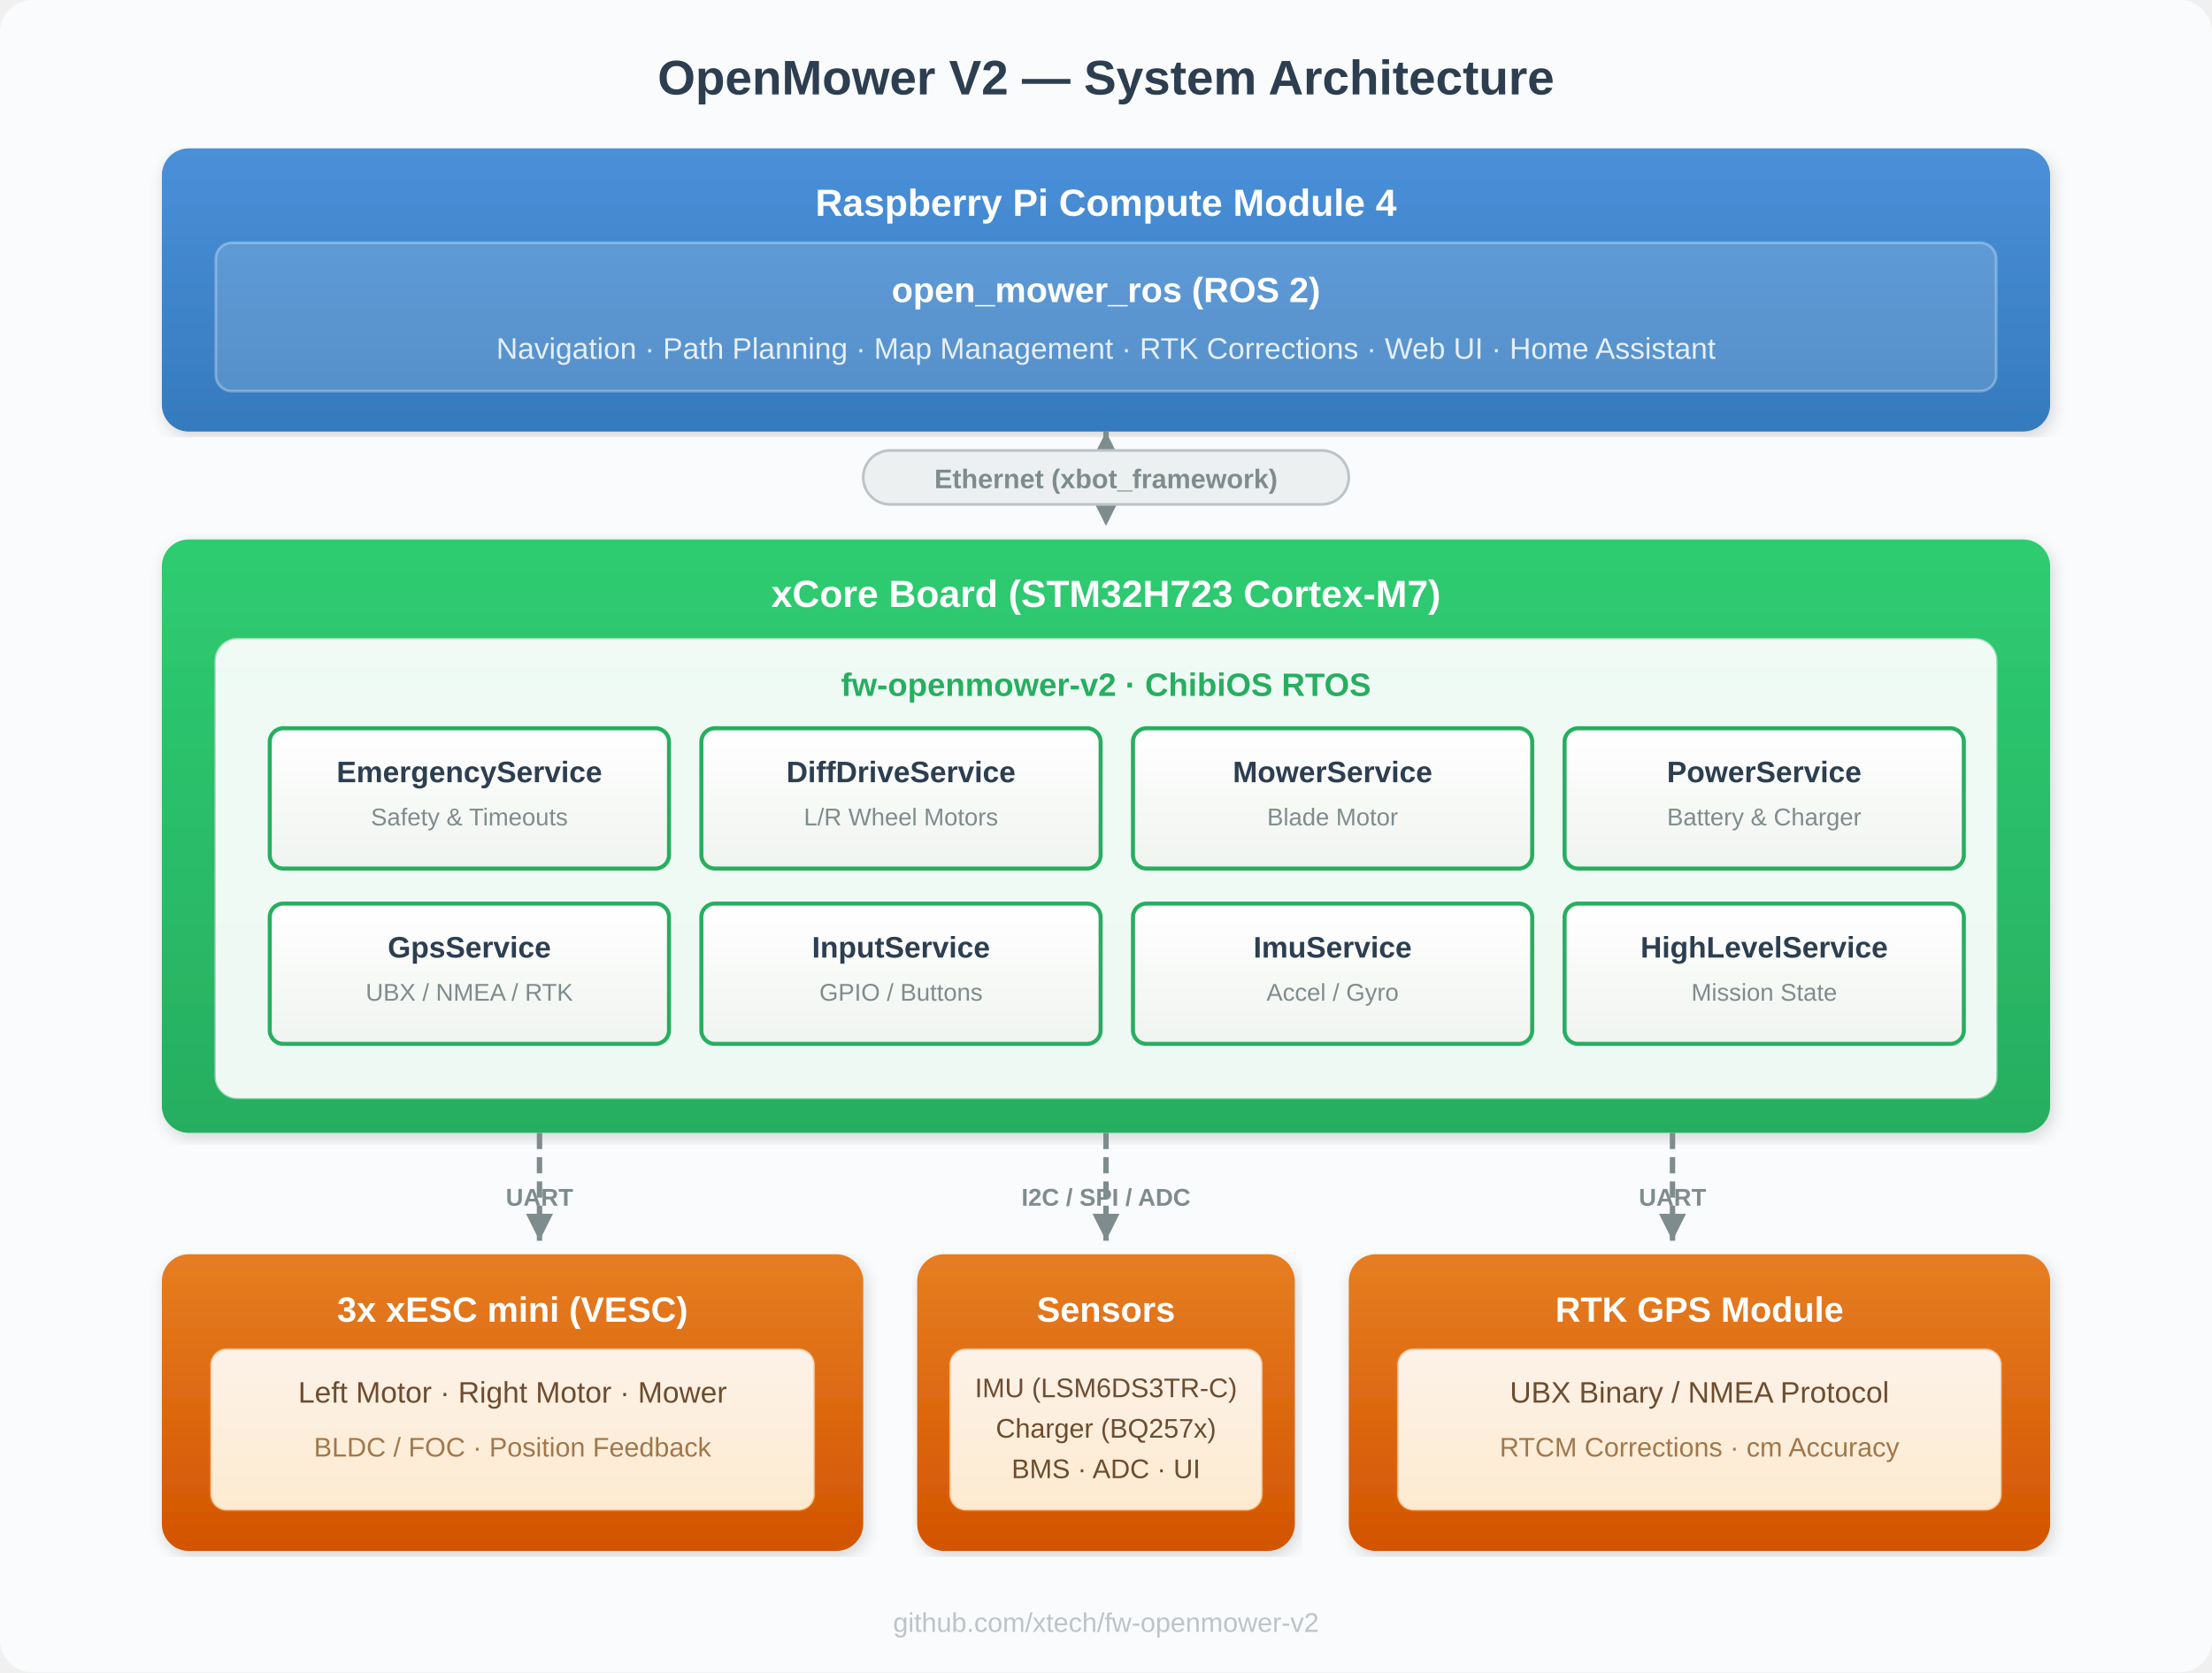
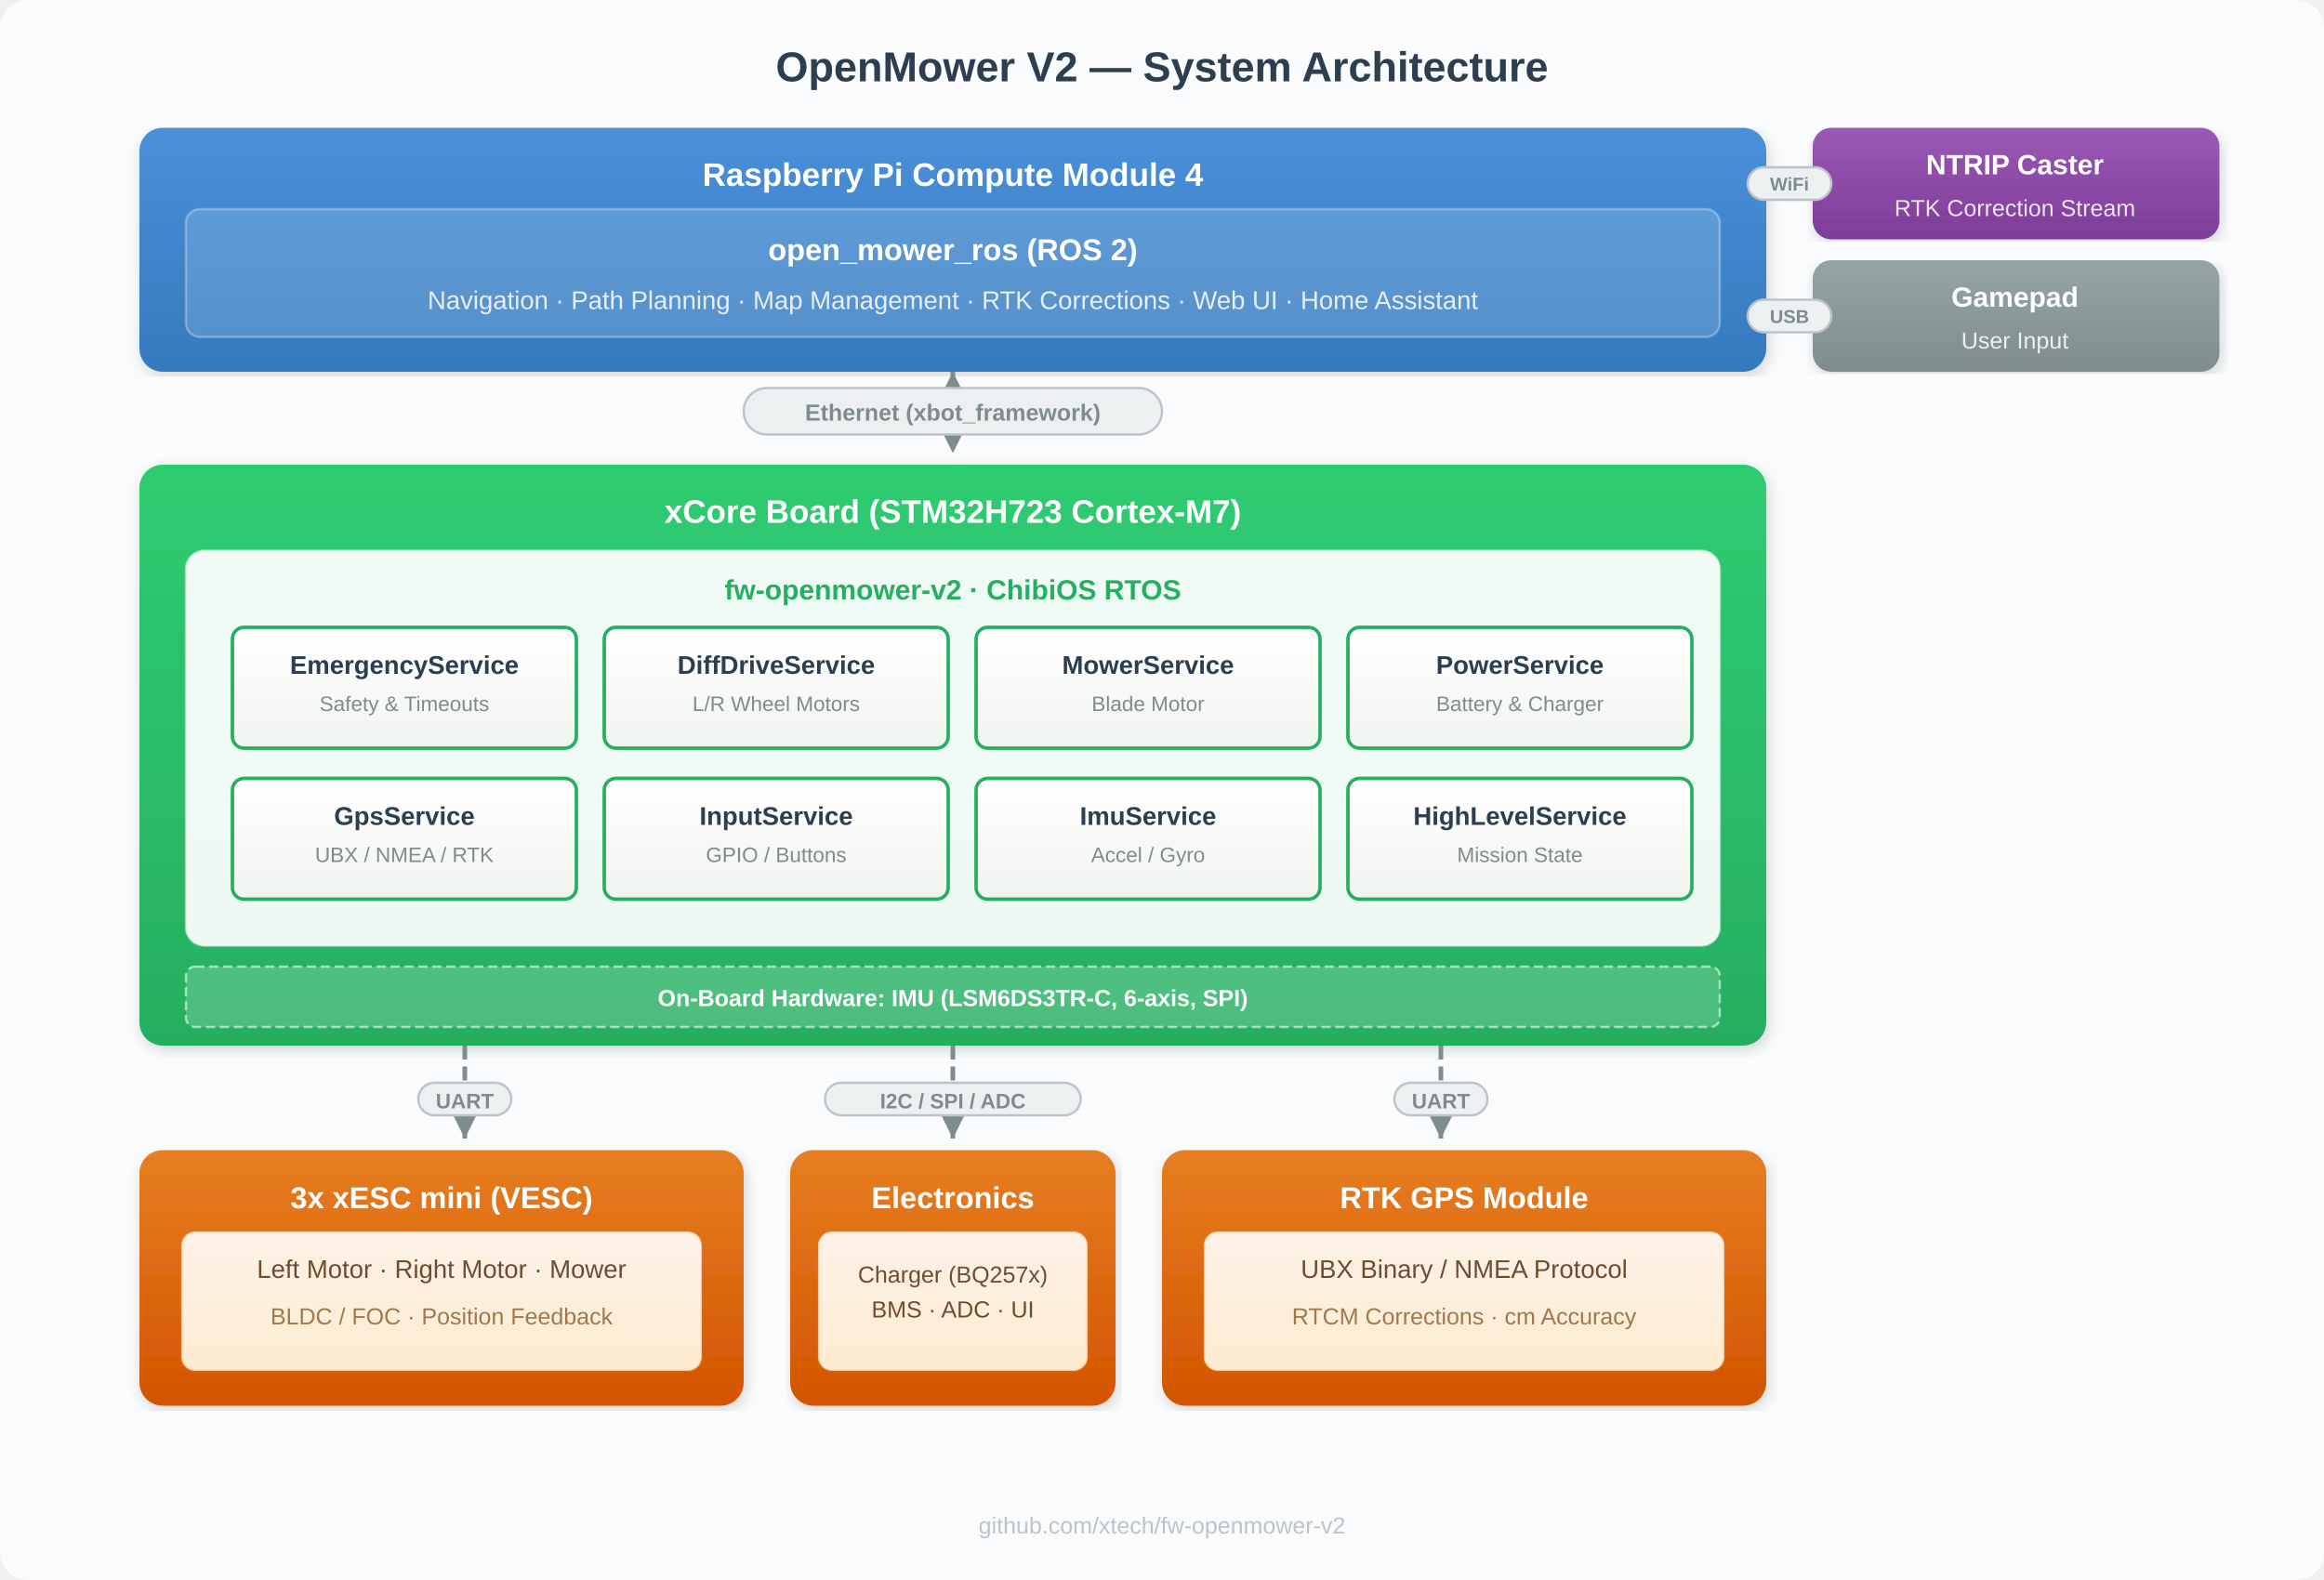
- <svg xmlns="http://www.w3.org/2000/svg" viewBox="0 0 820 620" font-family="Segoe UI, Arial, sans-serif">
+ <svg xmlns="http://www.w3.org/2000/svg" viewBox="0 0 1000 680" font-family="Segoe UI, Arial, sans-serif">
  <defs>
    <filter id="shadow" x="-2%" y="-2%" width="104%" height="104%">
      <feDropShadow dx="1" dy="2" stdDeviation="3" flood-opacity="0.15" />
    </filter>
    <linearGradient id="gradCM4" x1="0" y1="0" x2="0" y2="1">
      <stop offset="0%" stop-color="#4A90D9" />
      <stop offset="100%" stop-color="#357ABD" />
    </linearGradient>
    <linearGradient id="gradXCore" x1="0" y1="0" x2="0" y2="1">
      <stop offset="0%" stop-color="#2ECC71" />
      <stop offset="100%" stop-color="#27AE60" />
    </linearGradient>
    <linearGradient id="gradService" x1="0" y1="0" x2="0" y2="1">
      <stop offset="0%" stop-color="#FFFFFF" />
      <stop offset="100%" stop-color="#F0F4F0" />
    </linearGradient>
    <linearGradient id="gradHW" x1="0" y1="0" x2="0" y2="1">
      <stop offset="0%" stop-color="#E67E22" />
      <stop offset="100%" stop-color="#D35400" />
    </linearGradient>
    <linearGradient id="gradHWBox" x1="0" y1="0" x2="0" y2="1">
      <stop offset="0%" stop-color="#FDF2E9" />
      <stop offset="100%" stop-color="#FDEBD0" />
    </linearGradient>
+     <linearGradient id="gradNTRIP" x1="0" y1="0" x2="0" y2="1">
+       <stop offset="0%" stop-color="#9B59B6" />
+       <stop offset="100%" stop-color="#7D3C98" />
+     </linearGradient>
+     <linearGradient id="gradGamepad" x1="0" y1="0" x2="0" y2="1">
+       <stop offset="0%" stop-color="#95A5A6" />
+       <stop offset="100%" stop-color="#7F8C8D" />
+     </linearGradient>
  </defs>
-   <rect width="820" height="620" rx="12" fill="#FAFBFC" />
-   <text x="410" y="35" text-anchor="middle" font-size="18" font-weight="700" fill="#2C3E50">OpenMower V2 — System Architecture</text>
+   <rect width="1000" height="680" rx="12" fill="#FAFBFC" />
+   <text x="500" y="35" text-anchor="middle" font-size="18" font-weight="700" fill="#2C3E50">OpenMower V2 — System Architecture</text>
  <rect x="60" y="55" width="700" height="105" rx="10" fill="url(#gradCM4)" filter="url(#shadow)" />
  <text x="410" y="80" text-anchor="middle" font-size="14" font-weight="700" fill="#FFFFFF">Raspberry Pi Compute Module 4</text>
  <rect x="80" y="90" width="660" height="55" rx="6" fill="rgba(255,255,255,0.15)" stroke="rgba(255,255,255,0.3)" stroke-width="1" />
  <text x="410" y="112" text-anchor="middle" font-size="13" font-weight="600" fill="#FFFFFF">open_mower_ros  (ROS 2)</text>
  <text x="410" y="133" text-anchor="middle" font-size="11" fill="rgba(255,255,255,0.85)">Navigation  ·  Path Planning  ·  Map Management  ·  RTK Corrections  ·  Web UI  ·  Home Assistant</text>
+   <rect x="780" y="55" width="175" height="48" rx="8" fill="url(#gradNTRIP)" filter="url(#shadow)" />
+   <text x="867" y="75" text-anchor="middle" font-size="12" font-weight="700" fill="#FFFFFF">NTRIP Caster</text>
+   <text x="867" y="93" text-anchor="middle" font-size="10" fill="rgba(255,255,255,0.85)">RTK Correction Stream</text>
+   <line x1="761" y1="79" x2="779" y2="79" stroke="#9B59B6" stroke-width="1.5" stroke-dasharray="3,2" />
+   <polygon points="780,79 773,76 773,82" fill="#9B59B6" />
+   <polygon points="760,79 767,76 767,82" fill="#9B59B6" />
+   <rect x="752" y="72" width="36" height="14" rx="7" fill="#ECF0F1" stroke="#BDC3C7" stroke-width="1" />
+   <text x="770" y="82" text-anchor="middle" font-size="8" font-weight="600" fill="#7F8C8D">WiFi</text>
+   <rect x="780" y="112" width="175" height="48" rx="8" fill="url(#gradGamepad)" filter="url(#shadow)" />
+   <text x="867" y="132" text-anchor="middle" font-size="12" font-weight="700" fill="#FFFFFF">Gamepad</text>
+   <text x="867" y="150" text-anchor="middle" font-size="10" fill="rgba(255,255,255,0.85)">User Input</text>
+   <line x1="762" y1="136" x2="779" y2="136" stroke="#7F8C8D" stroke-width="1.5" />
+   <polygon points="760,136 767,133 767,139" fill="#7F8C8D" />
+   <rect x="752" y="129" width="36" height="14" rx="7" fill="#ECF0F1" stroke="#BDC3C7" stroke-width="1" />
+   <text x="770" y="139" text-anchor="middle" font-size="8" font-weight="600" fill="#7F8C8D">USB</text>
  <line x1="410" y1="160" x2="410" y2="195" stroke="#7F8C8D" stroke-width="2" stroke-dasharray="6,3" />
  <polygon points="410,195 405,185 415,185" fill="#7F8C8D" />
  <polygon points="410,160 405,170 415,170" fill="#7F8C8D" />
  <rect x="320" y="167" width="180" height="20" rx="10" fill="#ECF0F1" stroke="#BDC3C7" stroke-width="1" />
  <text x="410" y="181" text-anchor="middle" font-size="10" font-weight="600" fill="#7F8C8D">Ethernet (xbot_framework)</text>
-   <rect x="60" y="200" width="700" height="220" rx="10" fill="url(#gradXCore)" filter="url(#shadow)" />
+   <rect x="60" y="200" width="700" height="250" rx="10" fill="url(#gradXCore)" filter="url(#shadow)" />
  <text x="410" y="225" text-anchor="middle" font-size="14" font-weight="700" fill="#FFFFFF">xCore Board  (STM32H723 Cortex-M7)</text>
  <rect x="80" y="237" width="660" height="170" rx="8" fill="rgba(255,255,255,0.92)" stroke="rgba(255,255,255,0.5)" stroke-width="1" />
  <text x="410" y="258" text-anchor="middle" font-size="12" font-weight="700" fill="#27AE60">fw-openmower-v2  ·  ChibiOS RTOS</text>
  <rect x="100" y="270" width="148" height="52" rx="5" fill="url(#gradService)" stroke="#27AE60" stroke-width="1.5" />
  <text x="174" y="290" text-anchor="middle" font-size="11" font-weight="700" fill="#2C3E50">EmergencyService</text>
  <text x="174" y="306" text-anchor="middle" font-size="9" fill="#7F8C8D">Safety &amp; Timeouts</text>
  <rect x="260" y="270" width="148" height="52" rx="5" fill="url(#gradService)" stroke="#27AE60" stroke-width="1.5" />
  <text x="334" y="290" text-anchor="middle" font-size="11" font-weight="700" fill="#2C3E50">DiffDriveService</text>
  <text x="334" y="306" text-anchor="middle" font-size="9" fill="#7F8C8D">L/R Wheel Motors</text>
  <rect x="420" y="270" width="148" height="52" rx="5" fill="url(#gradService)" stroke="#27AE60" stroke-width="1.5" />
  <text x="494" y="290" text-anchor="middle" font-size="11" font-weight="700" fill="#2C3E50">MowerService</text>
  <text x="494" y="306" text-anchor="middle" font-size="9" fill="#7F8C8D">Blade Motor</text>
  <rect x="580" y="270" width="148" height="52" rx="5" fill="url(#gradService)" stroke="#27AE60" stroke-width="1.5" />
  <text x="654" y="290" text-anchor="middle" font-size="11" font-weight="700" fill="#2C3E50">PowerService</text>
  <text x="654" y="306" text-anchor="middle" font-size="9" fill="#7F8C8D">Battery &amp; Charger</text>
  <rect x="100" y="335" width="148" height="52" rx="5" fill="url(#gradService)" stroke="#27AE60" stroke-width="1.5" />
  <text x="174" y="355" text-anchor="middle" font-size="11" font-weight="700" fill="#2C3E50">GpsService</text>
  <text x="174" y="371" text-anchor="middle" font-size="9" fill="#7F8C8D">UBX / NMEA / RTK</text>
  <rect x="260" y="335" width="148" height="52" rx="5" fill="url(#gradService)" stroke="#27AE60" stroke-width="1.5" />
  <text x="334" y="355" text-anchor="middle" font-size="11" font-weight="700" fill="#2C3E50">InputService</text>
  <text x="334" y="371" text-anchor="middle" font-size="9" fill="#7F8C8D">GPIO / Buttons</text>
  <rect x="420" y="335" width="148" height="52" rx="5" fill="url(#gradService)" stroke="#27AE60" stroke-width="1.5" />
  <text x="494" y="355" text-anchor="middle" font-size="11" font-weight="700" fill="#2C3E50">ImuService</text>
  <text x="494" y="371" text-anchor="middle" font-size="9" fill="#7F8C8D">Accel / Gyro</text>
  <rect x="580" y="335" width="148" height="52" rx="5" fill="url(#gradService)" stroke="#27AE60" stroke-width="1.5" />
  <text x="654" y="355" text-anchor="middle" font-size="11" font-weight="700" fill="#2C3E50">HighLevelService</text>
  <text x="654" y="371" text-anchor="middle" font-size="9" fill="#7F8C8D">Mission State</text>
-   <line x1="200" y1="420" x2="200" y2="460" stroke="#7F8C8D" stroke-width="2" stroke-dasharray="6,3" />
-   <polygon points="200,460 195,450 205,450" fill="#7F8C8D" />
-   <text x="200" y="447" text-anchor="middle" font-size="9" font-weight="600" fill="#7F8C8D">UART</text>
-   <line x1="410" y1="420" x2="410" y2="460" stroke="#7F8C8D" stroke-width="2" stroke-dasharray="6,3" />
-   <polygon points="410,460 405,450 415,450" fill="#7F8C8D" />
-   <text x="410" y="447" text-anchor="middle" font-size="9" font-weight="600" fill="#7F8C8D">I2C / SPI / ADC</text>
-   <line x1="620" y1="420" x2="620" y2="460" stroke="#7F8C8D" stroke-width="2" stroke-dasharray="6,3" />
-   <polygon points="620,460 615,450 625,450" fill="#7F8C8D" />
-   <text x="620" y="447" text-anchor="middle" font-size="9" font-weight="600" fill="#7F8C8D">UART</text>
-   <rect x="60" y="465" width="260" height="110" rx="10" fill="url(#gradHW)" filter="url(#shadow)" />
-   <text x="190" y="490" text-anchor="middle" font-size="13" font-weight="700" fill="#FFFFFF">3x xESC mini  (VESC)</text>
-   <rect x="78" y="500" width="224" height="60" rx="6" fill="url(#gradHWBox)" stroke="rgba(230,126,34,0.3)" stroke-width="1" />
-   <text x="190" y="520" text-anchor="middle" font-size="11" fill="#6D4C2F">Left Motor  ·  Right Motor  ·  Mower</text>
-   <text x="190" y="540" text-anchor="middle" font-size="10" fill="#A0784C">BLDC / FOC  ·  Position Feedback</text>
-   <rect x="340" y="465" width="140" height="110" rx="10" fill="url(#gradHW)" filter="url(#shadow)" />
-   <text x="410" y="490" text-anchor="middle" font-size="13" font-weight="700" fill="#FFFFFF">Sensors</text>
-   <rect x="352" y="500" width="116" height="60" rx="6" fill="url(#gradHWBox)" stroke="rgba(230,126,34,0.3)" stroke-width="1" />
-   <text x="410" y="518" text-anchor="middle" font-size="10" fill="#6D4C2F">IMU (LSM6DS3TR-C)</text>
-   <text x="410" y="533" text-anchor="middle" font-size="10" fill="#6D4C2F">Charger (BQ257x)</text>
-   <text x="410" y="548" text-anchor="middle" font-size="10" fill="#6D4C2F">BMS  ·  ADC  ·  UI</text>
-   <rect x="500" y="465" width="260" height="110" rx="10" fill="url(#gradHW)" filter="url(#shadow)" />
-   <text x="630" y="490" text-anchor="middle" font-size="13" font-weight="700" fill="#FFFFFF">RTK GPS Module</text>
-   <rect x="518" y="500" width="224" height="60" rx="6" fill="url(#gradHWBox)" stroke="rgba(230,126,34,0.3)" stroke-width="1" />
-   <text x="630" y="520" text-anchor="middle" font-size="11" fill="#6D4C2F">UBX Binary  /  NMEA Protocol</text>
-   <text x="630" y="540" text-anchor="middle" font-size="10" fill="#A0784C">RTCM Corrections  ·  cm Accuracy</text>
-   <text x="410" y="605" text-anchor="middle" font-size="10" fill="#BDC3C7">github.com/xtech/fw-openmower-v2</text>
+   <rect x="80" y="416" width="660" height="26" rx="4" fill="rgba(255,255,255,0.18)" stroke="rgba(255,255,255,0.55)" stroke-width="1" stroke-dasharray="4,2" />
+   <text x="410" y="433" text-anchor="middle" font-size="10" font-weight="600" fill="#FFFFFF">On-Board Hardware:  IMU (LSM6DS3TR-C, 6-axis, SPI)</text>
+   <line x1="200" y1="450" x2="200" y2="490" stroke="#7F8C8D" stroke-width="2" stroke-dasharray="6,3" />
+   <polygon points="200,490 195,480 205,480" fill="#7F8C8D" />
+   <rect x="180" y="466" width="40" height="14" rx="7" fill="#ECF0F1" stroke="#BDC3C7" stroke-width="1" />
+   <text x="200" y="477" text-anchor="middle" font-size="9" font-weight="600" fill="#7F8C8D">UART</text>
+   <line x1="410" y1="450" x2="410" y2="490" stroke="#7F8C8D" stroke-width="2" stroke-dasharray="6,3" />
+   <polygon points="410,490 405,480 415,480" fill="#7F8C8D" />
+   <rect x="355" y="466" width="110" height="14" rx="7" fill="#ECF0F1" stroke="#BDC3C7" stroke-width="1" />
+   <text x="410" y="477" text-anchor="middle" font-size="9" font-weight="600" fill="#7F8C8D">I2C / SPI / ADC</text>
+   <line x1="620" y1="450" x2="620" y2="490" stroke="#7F8C8D" stroke-width="2" stroke-dasharray="6,3" />
+   <polygon points="620,490 615,480 625,480" fill="#7F8C8D" />
+   <rect x="600" y="466" width="40" height="14" rx="7" fill="#ECF0F1" stroke="#BDC3C7" stroke-width="1" />
+   <text x="620" y="477" text-anchor="middle" font-size="9" font-weight="600" fill="#7F8C8D">UART</text>
+   <rect x="60" y="495" width="260" height="110" rx="10" fill="url(#gradHW)" filter="url(#shadow)" />
+   <text x="190" y="520" text-anchor="middle" font-size="13" font-weight="700" fill="#FFFFFF">3x xESC mini  (VESC)</text>
+   <rect x="78" y="530" width="224" height="60" rx="6" fill="url(#gradHWBox)" stroke="rgba(230,126,34,0.3)" stroke-width="1" />
+   <text x="190" y="550" text-anchor="middle" font-size="11" fill="#6D4C2F">Left Motor  ·  Right Motor  ·  Mower</text>
+   <text x="190" y="570" text-anchor="middle" font-size="10" fill="#A0784C">BLDC / FOC  ·  Position Feedback</text>
+   <rect x="340" y="495" width="140" height="110" rx="10" fill="url(#gradHW)" filter="url(#shadow)" />
+   <text x="410" y="520" text-anchor="middle" font-size="13" font-weight="700" fill="#FFFFFF">Electronics</text>
+   <rect x="352" y="530" width="116" height="60" rx="6" fill="url(#gradHWBox)" stroke="rgba(230,126,34,0.3)" stroke-width="1" />
+   <text x="410" y="552" text-anchor="middle" font-size="10" fill="#6D4C2F">Charger (BQ257x)</text>
+   <text x="410" y="567" text-anchor="middle" font-size="10" fill="#6D4C2F">BMS  ·  ADC  ·  UI</text>
+   <rect x="500" y="495" width="260" height="110" rx="10" fill="url(#gradHW)" filter="url(#shadow)" />
+   <text x="630" y="520" text-anchor="middle" font-size="13" font-weight="700" fill="#FFFFFF">RTK GPS Module</text>
+   <rect x="518" y="530" width="224" height="60" rx="6" fill="url(#gradHWBox)" stroke="rgba(230,126,34,0.3)" stroke-width="1" />
+   <text x="630" y="550" text-anchor="middle" font-size="11" fill="#6D4C2F">UBX Binary  /  NMEA Protocol</text>
+   <text x="630" y="570" text-anchor="middle" font-size="10" fill="#A0784C">RTCM Corrections  ·  cm Accuracy</text>
+   <text x="500" y="660" text-anchor="middle" font-size="10" fill="#BDC3C7">github.com/xtech/fw-openmower-v2</text>
</svg>
